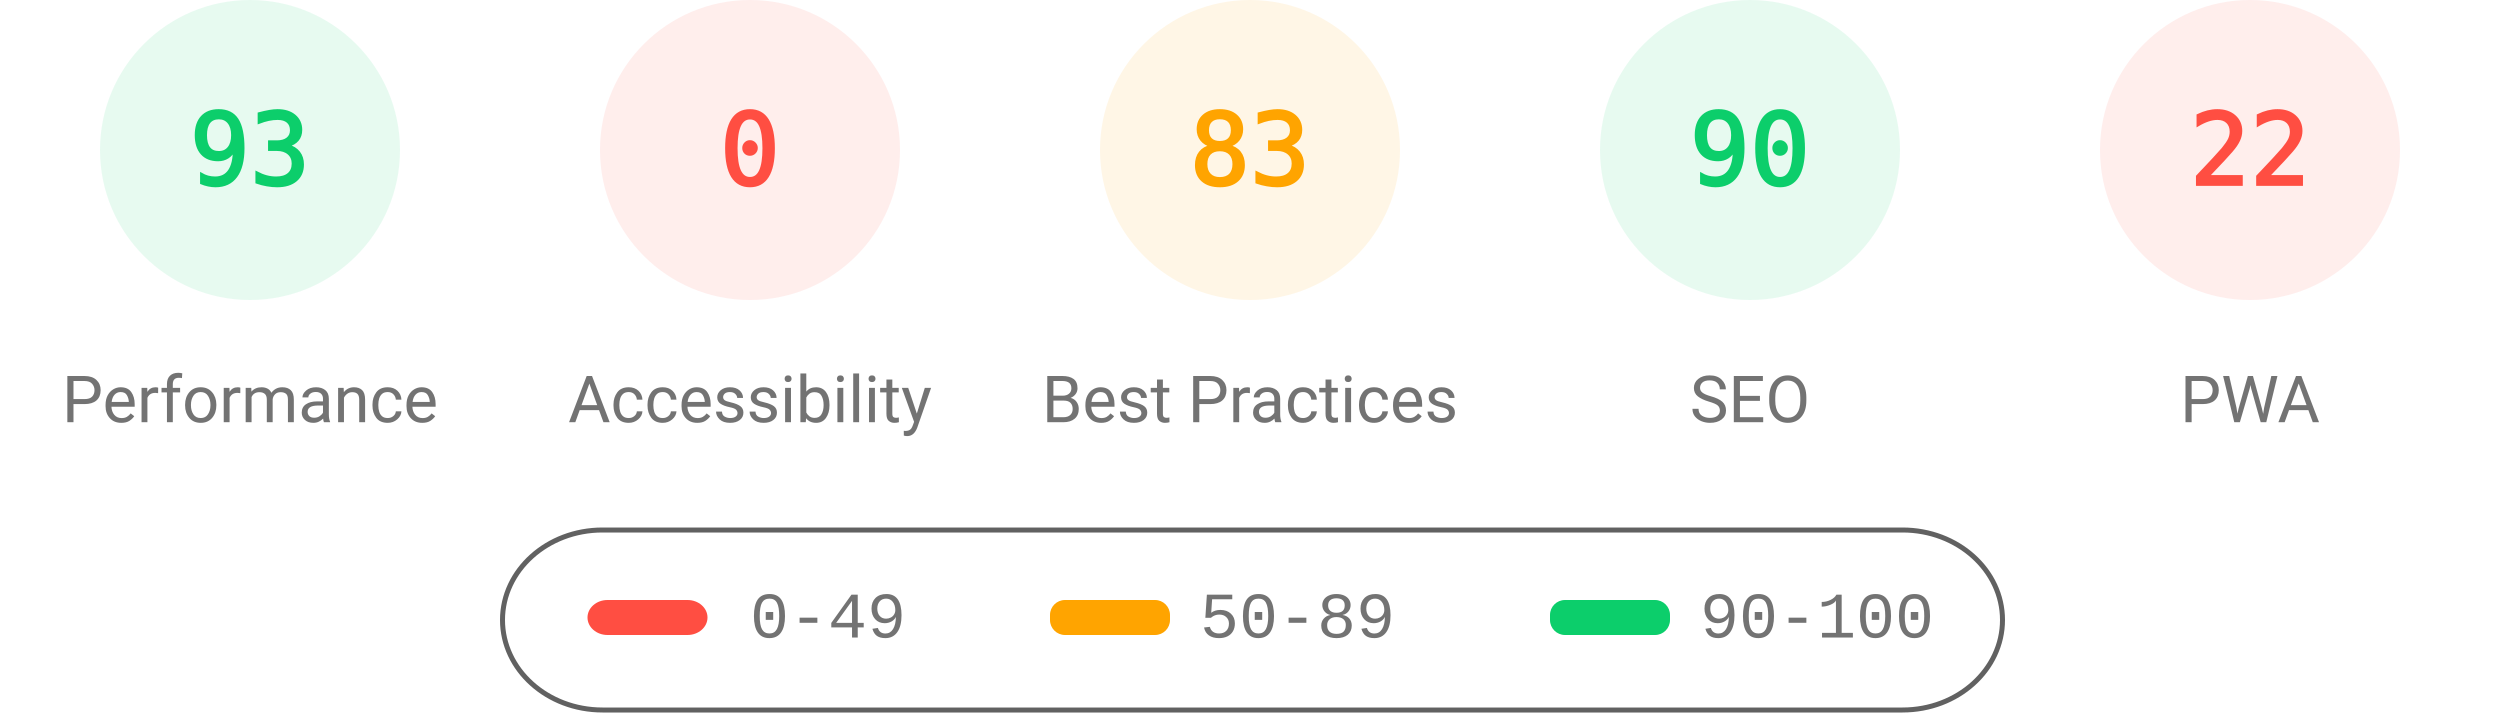
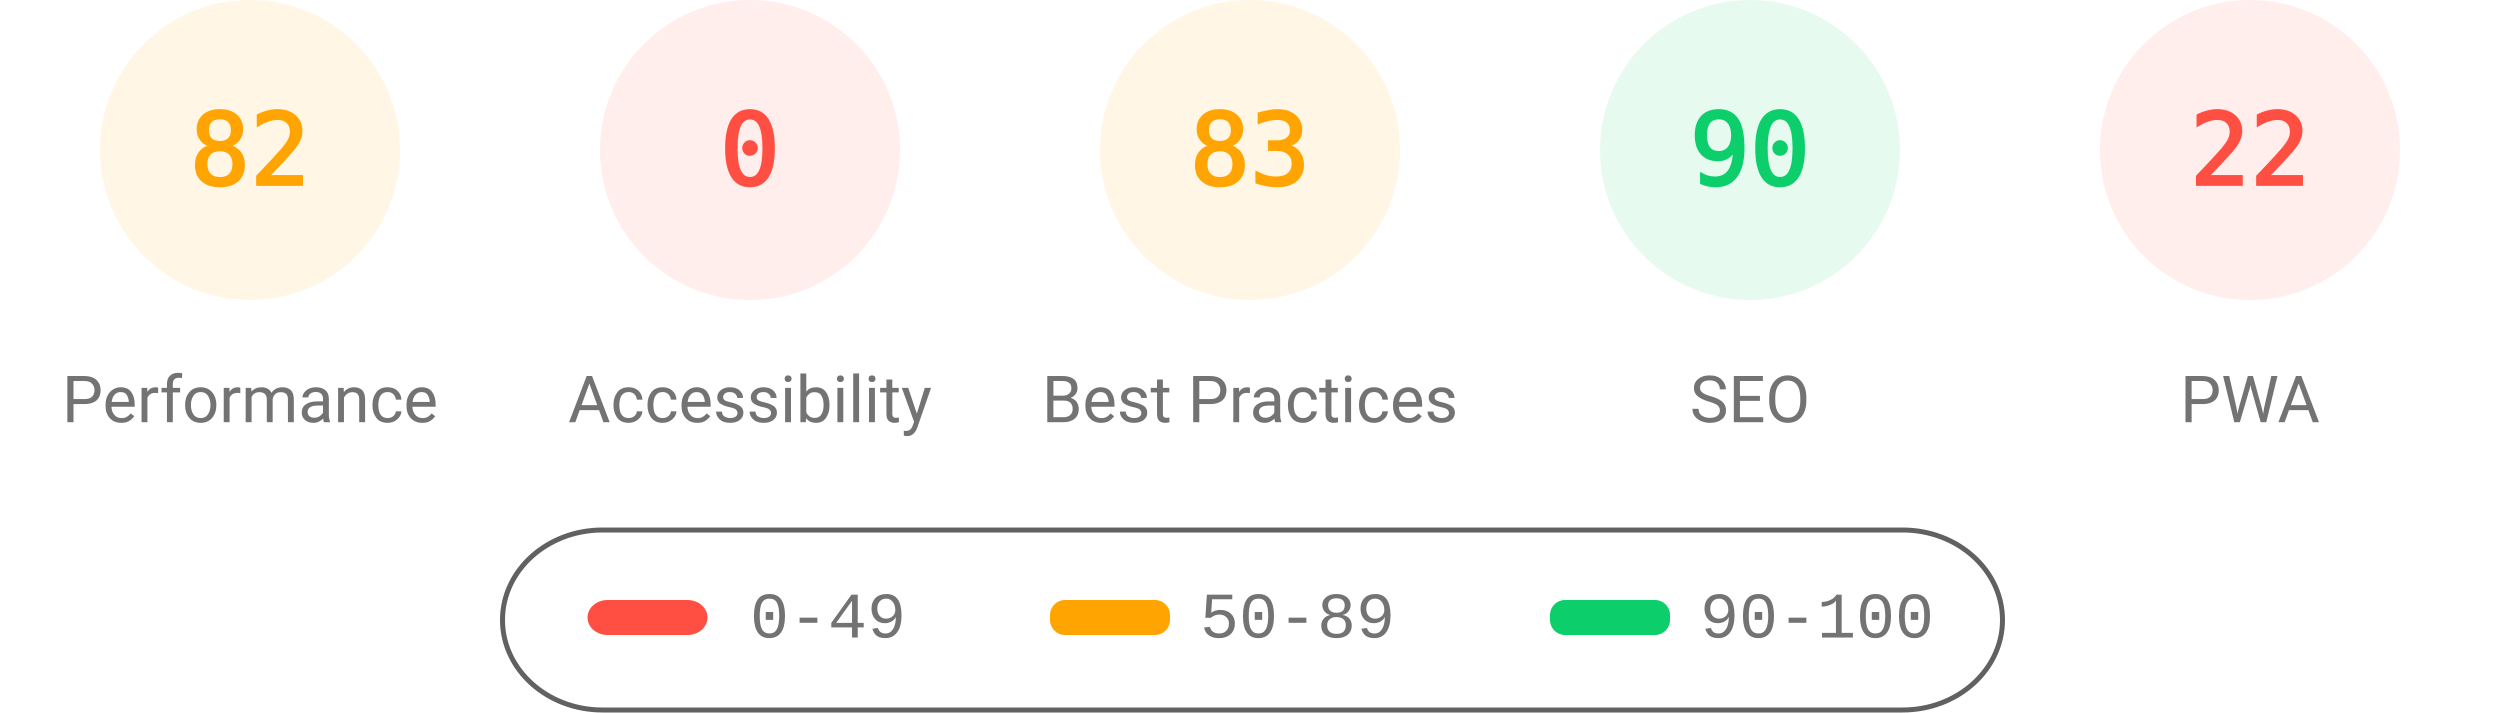
<svg xmlns="http://www.w3.org/2000/svg" fill="none" width="1000" height="285">
  <style>.gauge-base{opacity:.1}.gauge-arc{fill:none;animation-delay:250ms;stroke-linecap:round;transform:rotate(-90deg);transform-origin:100px 60px;animation:load-gauge 1s ease forwards}.guage-text{font-size:40px;font-family:monospace;text-align:center}.guage-red{color:#ff4e42;fill:#ff4e42;stroke:#ff4e42}.guage-orange{color:#ffa400;fill:#ffa400;stroke:#ffa400}.guage-green{color:#0cce6b;fill:#0cce6b;stroke:#0cce6b}.guage-undefined{color:#5c5c5c;fill:#5c5c5c;stroke:#5c5c5c}.guage-title{color:#737373;fill:#737373;stroke:none;font-size:26px;line-height:26px;font-family:Roboto,Halvetica,Arial,sans-serif}@keyframes load-gauge{from{stroke-dasharray:0 352.858}}</style>
-   <svg class="guage-div guage-perf guage-green" viewBox="0 0 200 200" width="200" height="200">
+   <svg class="guage-div guage-perf guage-orange" viewBox="0 0 200 200" width="200" height="200">
    <circle class="gauge-base" r="56" cx="100" cy="60" stroke-width="8" />
-     <circle class="gauge-arc guage-arc-1" r="56" cx="100" cy="60" stroke-width="8" style="stroke-dasharray:327.228,351.858" />
-     <text class="guage-text" x="100" y="60" alignment-baseline="central" dominant-baseline="central" text-anchor="middle">93</text>
+     <circle class="gauge-arc guage-arc-1" r="56" cx="100" cy="60" stroke-width="8" style="stroke-dasharray:288.524,351.858" />
+     <text class="guage-text" x="100" y="60" alignment-baseline="central" dominant-baseline="central" text-anchor="middle">82</text>
    <text class="guage-title" x="100" y="160" alignment-baseline="central" dominant-baseline="central" text-anchor="middle">Performance</text>
  </svg>
  <svg class="guage-div guage-acc guage-red" viewBox="0 0 200 200" width="200" height="200" x="200">
    <circle class="gauge-base" r="56" cx="100" cy="60" stroke-width="8" />
    <circle class="gauge-arc guage-arc-2" r="56" cx="100" cy="60" stroke-width="8" style="stroke-dasharray:0,351.858" />
    <text class="guage-text" x="100" y="60" alignment-baseline="central" dominant-baseline="central" text-anchor="middle">0</text>
    <text class="guage-title" x="100" y="160" alignment-baseline="central" dominant-baseline="central" text-anchor="middle">Accessibility</text>
  </svg>
  <svg class="guage-div guage-best guage-orange" viewBox="0 0 200 200" width="200" height="200" x="400">
    <circle class="gauge-base" r="56" cx="100" cy="60" stroke-width="8" />
    <circle class="gauge-arc guage-arc-3" r="56" cx="100" cy="60" stroke-width="8" style="stroke-dasharray:292.042,351.858" />
    <text class="guage-text" x="100" y="60" alignment-baseline="central" dominant-baseline="central" text-anchor="middle">83</text>
    <text class="guage-title" x="100" y="160" alignment-baseline="central" dominant-baseline="central" text-anchor="middle">Best Practices</text>
  </svg>
  <svg class="guage-div guage-seo guage-green" viewBox="0 0 200 200" width="200" height="200" x="600">
    <circle class="gauge-base" r="56" cx="100" cy="60" stroke-width="8" />
    <circle class="gauge-arc guage-arc-4" r="56" cx="100" cy="60" stroke-width="8" style="stroke-dasharray:316.672,351.858" />
    <text class="guage-text" x="100" y="60" alignment-baseline="central" dominant-baseline="central" text-anchor="middle">90</text>
    <text class="guage-title" x="100" y="160" alignment-baseline="central" dominant-baseline="central" text-anchor="middle">SEO</text>
  </svg>
  <svg class="guage-div guage-pwa guage-red" viewBox="0 0 200 200" width="200" height="200" x="800">
    <circle class="gauge-base" r="56" cx="100" cy="60" stroke-width="8" />
    <circle class="gauge-arc guage-arc-4" r="56" cx="100" cy="60" stroke-width="8" style="stroke-dasharray:77.409,351.858" />
    <text class="guage-text" x="100" y="60" alignment-baseline="central" dominant-baseline="central" text-anchor="middle">22</text>
    <text class="guage-title" x="100" y="160" alignment-baseline="central" dominant-baseline="central" text-anchor="middle">PWA</text>
  </svg>
  <svg width="604" height="76" x="200" y="210">
    <path fill="none" id="canvas_background" d="M-1-1h604v80H-1z" />
    <rect fill-opacity="0" stroke="#616161" stroke-width="2" rx="40" id="svg_2" height="72" width="600" y="2" x="1" fill="#000" />
    <rect stroke="#000" rx="8" id="svg_3" height="14" width="48" y="30" x="35" stroke-opacity="null" stroke-width="0" fill="#ff4e42" />
    <rect stroke="#000" rx="6" id="svg_4" height="14" width="48" y="30" x="220" stroke-opacity="null" stroke-width="0" fill="#ffa400" />
    <rect stroke="#000" rx="6" id="svg_5" height="14" width="48" y="30" x="420" stroke-opacity="null" stroke-width="0" fill="#0cce6b" />
    <text xml:space="preserve" text-anchor="start" font-family="'Courier New', Courier, monospace" font-size="26" id="svg_6" y="45" x="100" stroke-opacity="null" stroke-width="0" stroke="#000" fill="#737373">0-49</text>
    <text xml:space="preserve" text-anchor="start" font-family="'Courier New', Courier, monospace" font-size="26" id="svg_7" y="45" x="280" stroke-opacity="null" stroke-width="0" stroke="#000" fill="#737373">50-89</text>
    <text xml:space="preserve" text-anchor="start" font-family="'Courier New', Courier, monospace" font-size="26" id="svg_8" y="45" x="480" stroke-opacity="null" stroke-width="0" stroke="#000" fill="#737373">90-100</text>
  </svg>
</svg>
